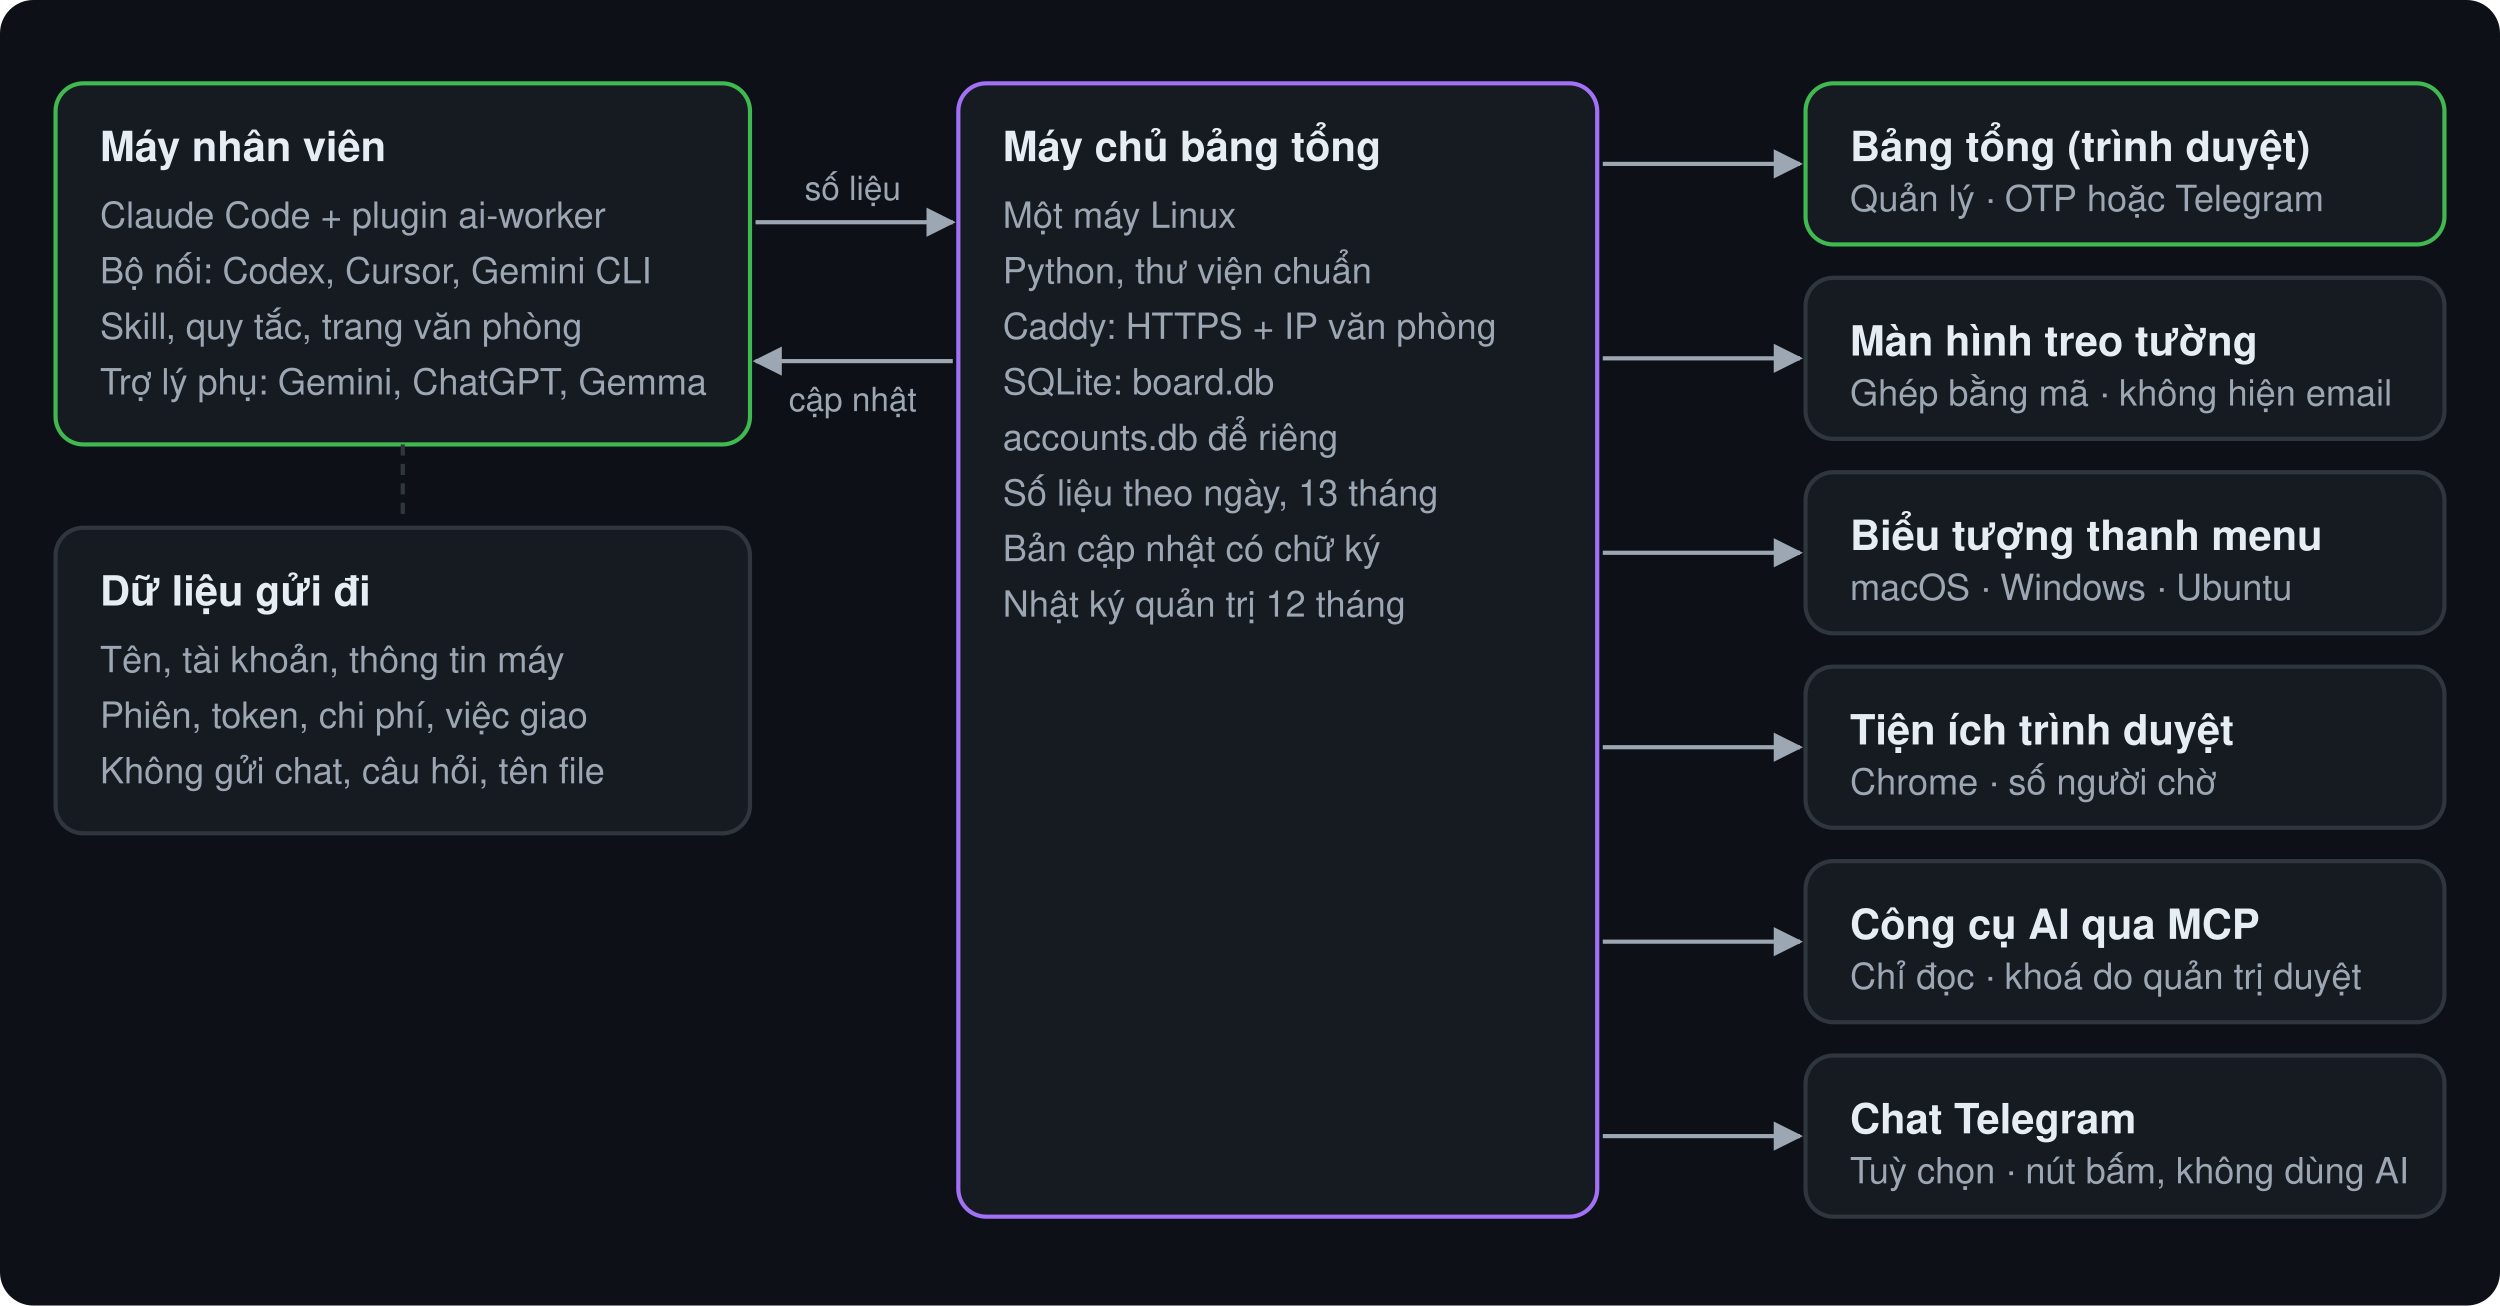
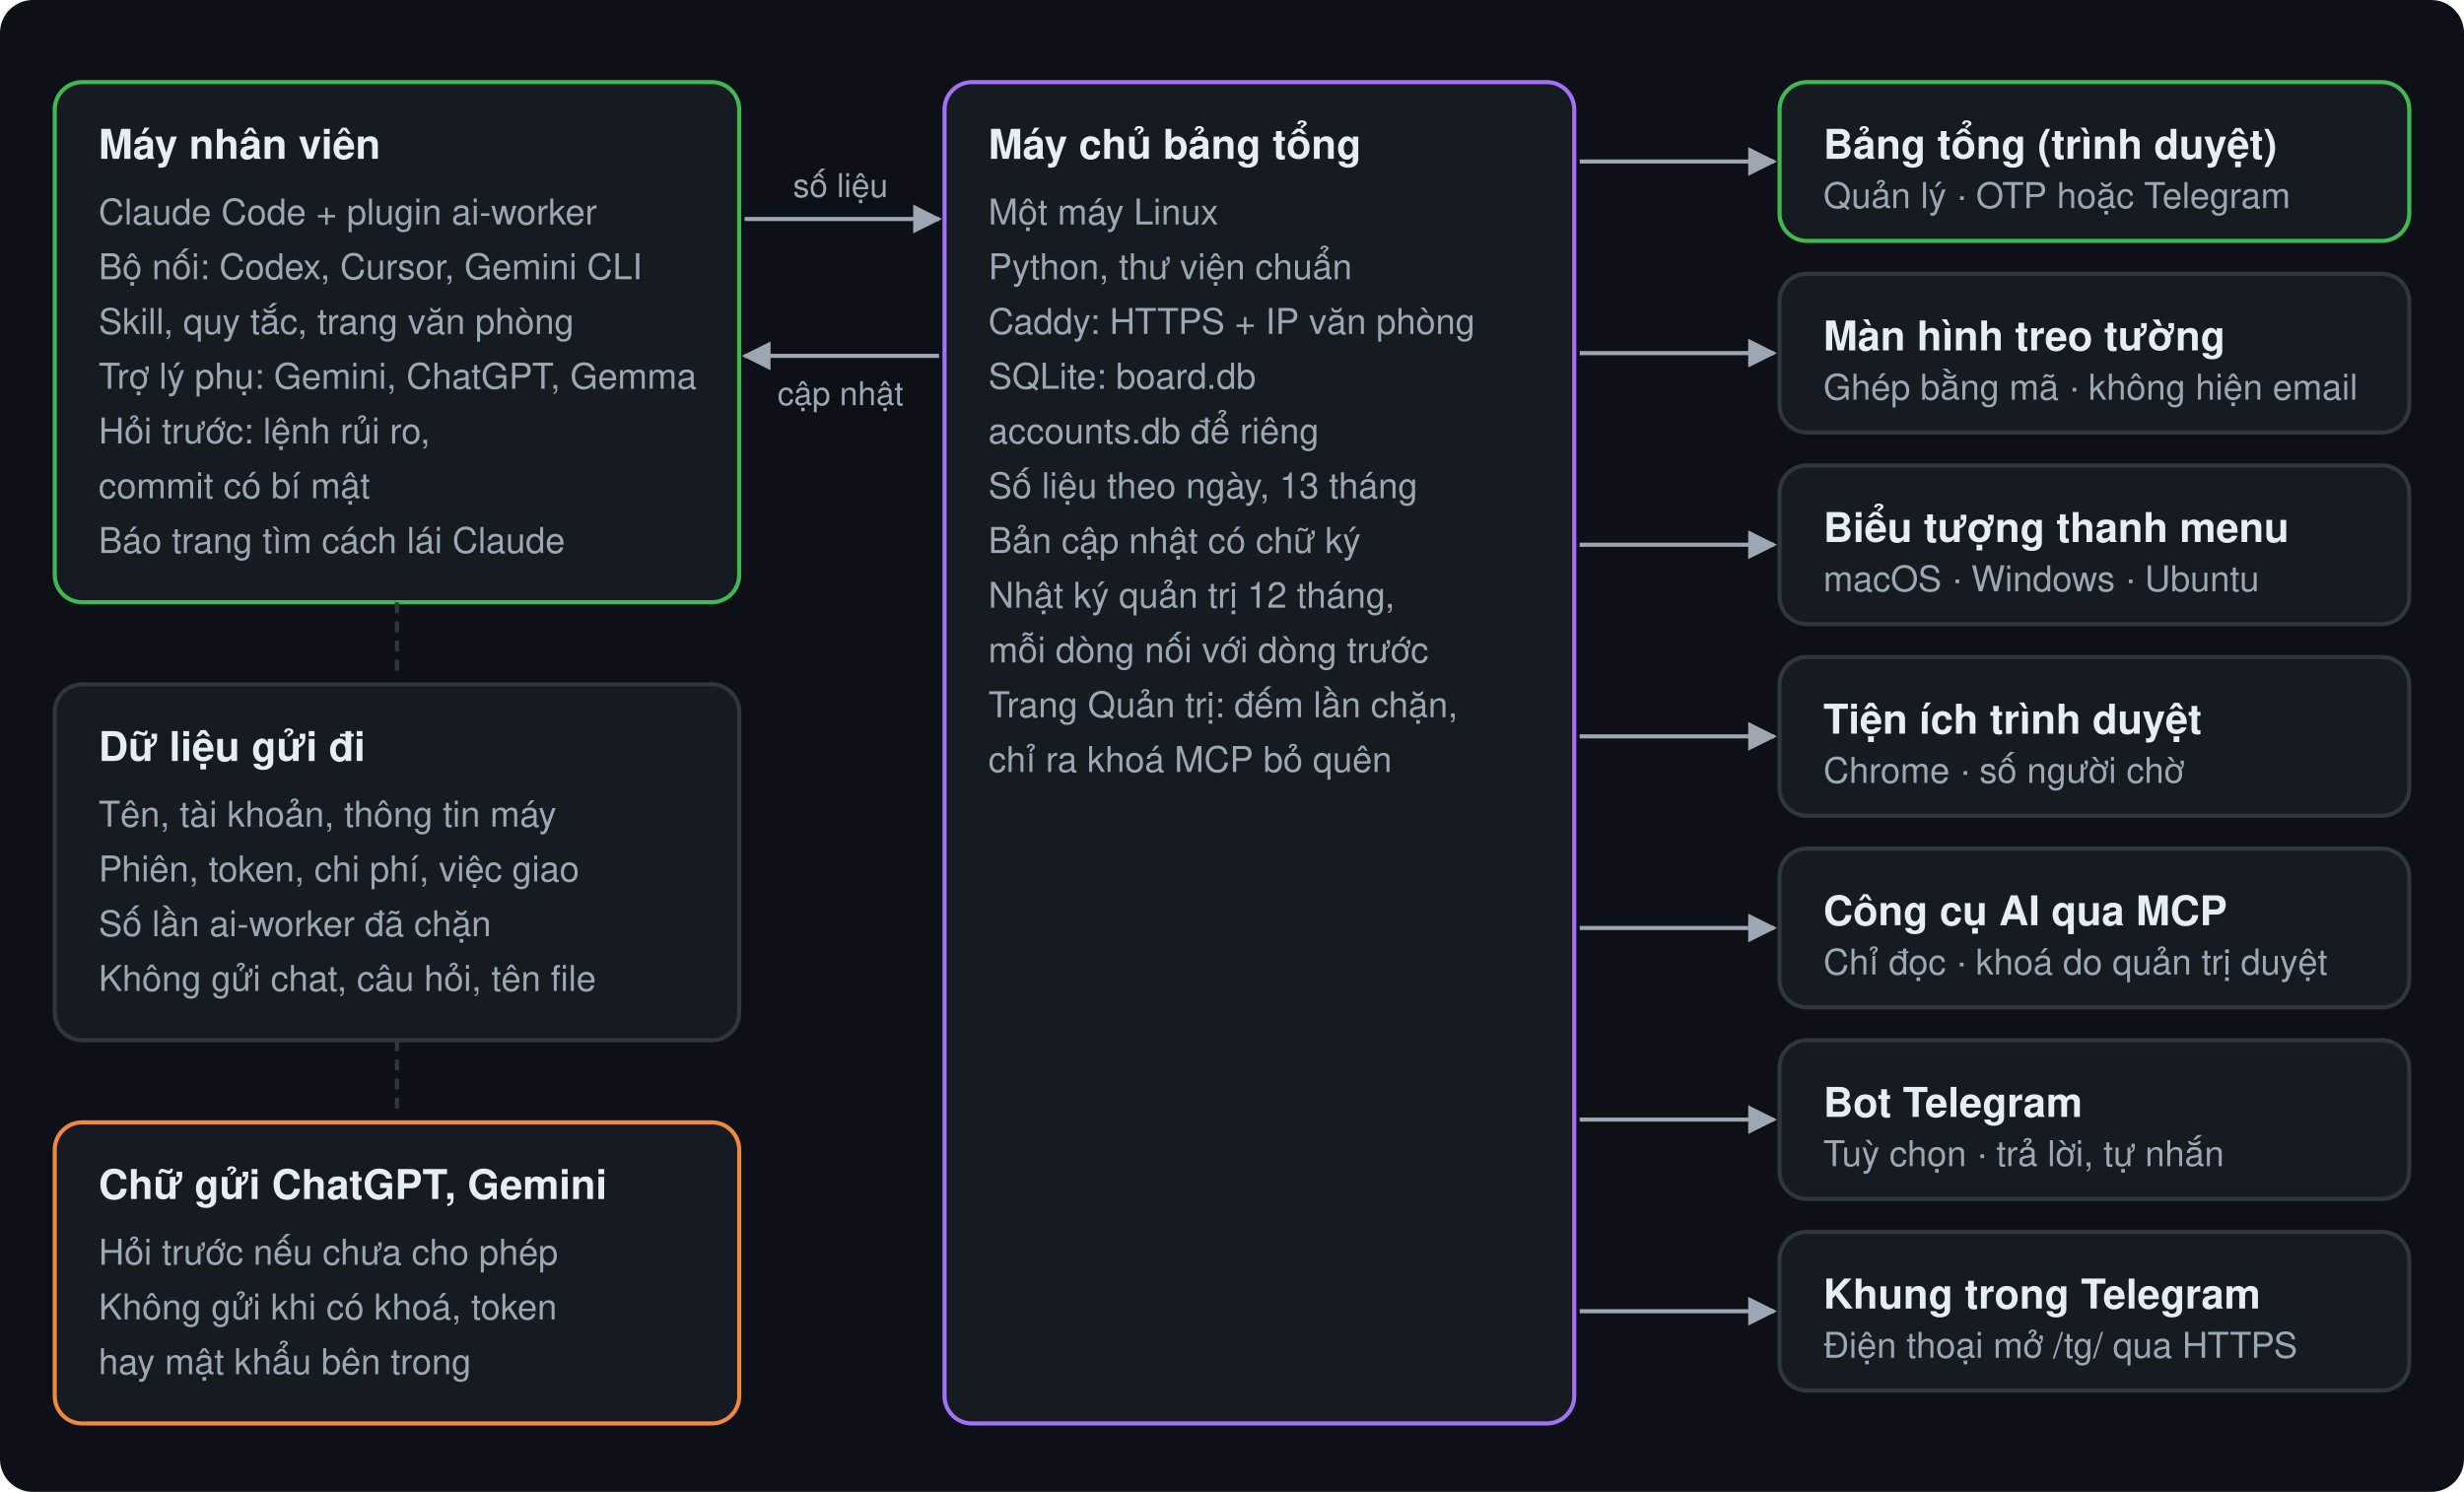
- <svg xmlns="http://www.w3.org/2000/svg" width="900" height="470" viewBox="0 0 900 470" font-family="-apple-system,Segoe UI,Helvetica,Arial,sans-serif">
+ <svg xmlns="http://www.w3.org/2000/svg" width="900" height="545" viewBox="0 0 900 545" font-family="-apple-system,Segoe UI,Helvetica,Arial,sans-serif">
  <defs>
    <marker id="a" viewBox="0 0 10 10" refX="9" refY="5" markerWidth="7" markerHeight="7" orient="auto">
      <path d="M0 0L10 5L0 10z" fill="#9da7b3" />
    </marker>
  </defs>
-   <rect width="900" height="470" rx="12" fill="#0d1117" />
-   <rect x="20" y="30" width="250" height="130" rx="10" fill="#161b22" stroke="#3fb950" stroke-width="1.5" />
+   <rect width="900" height="545" rx="12" fill="#0d1117" />
+   <rect x="20" y="30" width="250" height="190" rx="10" fill="#161b22" stroke="#3fb950" stroke-width="1.5" />
  <text x="36" y="58" font-size="15" font-weight="600" fill="#e6edf3">Máy nhân viên</text>
  <text x="36" y="82" font-size="13" fill="#9da7b3">Claude Code + plugin ai-worker</text>
  <text x="36" y="102" font-size="13" fill="#9da7b3">Bộ nối: Codex, Cursor, Gemini CLI</text>
  <text x="36" y="122" font-size="13" fill="#9da7b3">Skill, quy tắc, trang văn phòng</text>
  <text x="36" y="142" font-size="13" fill="#9da7b3">Trợ lý phụ: Gemini, ChatGPT, Gemma</text>
-   <rect x="20" y="190" width="250" height="110" rx="10" fill="#161b22" stroke="#30363d" stroke-width="1.5" />
-   <text x="36" y="218" font-size="15" font-weight="600" fill="#e6edf3">Dữ liệu gửi đi</text>
-   <text x="36" y="242" font-size="13" fill="#9da7b3">Tên, tài khoản, thông tin máy</text>
-   <text x="36" y="262" font-size="13" fill="#9da7b3">Phiên, token, chi phí, việc giao</text>
-   <text x="36" y="282" font-size="13" fill="#9da7b3">Không gửi chat, câu hỏi, tên file</text>
-   <rect x="345" y="30" width="230" height="408" rx="10" fill="#161b22" stroke="#a371f7" stroke-width="1.5" />
+   <text x="36" y="162" font-size="13" fill="#9da7b3">Hỏi trước: lệnh rủi ro,</text>
+   <text x="36" y="182" font-size="13" fill="#9da7b3">commit có bí mật</text>
+   <text x="36" y="202" font-size="13" fill="#9da7b3">Báo trang tìm cách lái Claude</text>
+   <line x1="145" y1="220" x2="145" y2="248" stroke="#30363d" stroke-width="1.5" stroke-dasharray="4 3" />
+   <rect x="20" y="250" width="250" height="130" rx="10" fill="#161b22" stroke="#30363d" stroke-width="1.5" />
+   <text x="36" y="278" font-size="15" font-weight="600" fill="#e6edf3">Dữ liệu gửi đi</text>
+   <text x="36" y="302" font-size="13" fill="#9da7b3">Tên, tài khoản, thông tin máy</text>
+   <text x="36" y="322" font-size="13" fill="#9da7b3">Phiên, token, chi phí, việc giao</text>
+   <text x="36" y="342" font-size="13" fill="#9da7b3">Số lần ai-worker đã chặn</text>
+   <text x="36" y="362" font-size="13" fill="#9da7b3">Không gửi chat, câu hỏi, tên file</text>
+   <line x1="145" y1="380" x2="145" y2="408" stroke="#30363d" stroke-width="1.5" stroke-dasharray="4 3" />
+   <rect x="20" y="410" width="250" height="110" rx="10" fill="#161b22" stroke="#f0883e" stroke-width="1.5" />
+   <text x="36" y="438" font-size="15" font-weight="600" fill="#e6edf3">Chữ gửi ChatGPT, Gemini</text>
+   <text x="36" y="462" font-size="13" fill="#9da7b3">Hỏi trước nếu chưa cho phép</text>
+   <text x="36" y="482" font-size="13" fill="#9da7b3">Không gửi khi có khoá, token</text>
+   <text x="36" y="502" font-size="13" fill="#9da7b3">hay mật khẩu bên trong</text>
+   <rect x="345" y="30" width="230" height="490" rx="10" fill="#161b22" stroke="#a371f7" stroke-width="1.5" />
  <text x="361" y="58" font-size="15" font-weight="600" fill="#e6edf3">Máy chủ bảng tổng</text>
  <text x="361" y="82" font-size="13" fill="#9da7b3">Một máy Linux</text>
  <text x="361" y="102" font-size="13" fill="#9da7b3">Python, thư viện chuẩn</text>
  <text x="361" y="122" font-size="13" fill="#9da7b3">Caddy: HTTPS + IP văn phòng</text>
  <text x="361" y="142" font-size="13" fill="#9da7b3">SQLite: board.db</text>
  <text x="361" y="162" font-size="13" fill="#9da7b3">accounts.db để riêng</text>
  <text x="361" y="182" font-size="13" fill="#9da7b3">Số liệu theo ngày, 13 tháng</text>
  <text x="361" y="202" font-size="13" fill="#9da7b3">Bản cập nhật có chữ ký</text>
-   <text x="361" y="222" font-size="13" fill="#9da7b3">Nhật ký quản trị 12 tháng</text>
+   <text x="361" y="222" font-size="13" fill="#9da7b3">Nhật ký quản trị 12 tháng,</text>
+   <text x="361" y="242" font-size="13" fill="#9da7b3">mỗi dòng nối với dòng trước</text>
+   <text x="361" y="262" font-size="13" fill="#9da7b3">Trang Quản trị: đếm lần chặn,</text>
+   <text x="361" y="282" font-size="13" fill="#9da7b3">chỉ ra khoá MCP bỏ quên</text>
  <rect x="650" y="30" width="230" height="58" rx="10" fill="#161b22" stroke="#3fb950" stroke-width="1.5" />
  <text x="666" y="58" font-size="15" font-weight="600" fill="#e6edf3">Bảng tổng (trình duyệt)</text>
  <text x="666" y="76" font-size="13" fill="#9da7b3">Quản lý · OTP hoặc Telegram</text>
  <line x1="577" y1="59" x2="648" y2="59" stroke="#9da7b3" stroke-width="1.5" marker-end="url(#a)" />
  <rect x="650" y="100" width="230" height="58" rx="10" fill="#161b22" stroke="#30363d" stroke-width="1.5" />
  <text x="666" y="128" font-size="15" font-weight="600" fill="#e6edf3">Màn hình treo tường</text>
  <text x="666" y="146" font-size="13" fill="#9da7b3">Ghép bằng mã · không hiện email</text>
  <line x1="577" y1="129" x2="648" y2="129" stroke="#9da7b3" stroke-width="1.5" marker-end="url(#a)" />
  <rect x="650" y="170" width="230" height="58" rx="10" fill="#161b22" stroke="#30363d" stroke-width="1.5" />
  <text x="666" y="198" font-size="15" font-weight="600" fill="#e6edf3">Biểu tượng thanh menu</text>
  <text x="666" y="216" font-size="13" fill="#9da7b3">macOS · Windows · Ubuntu</text>
  <line x1="577" y1="199" x2="648" y2="199" stroke="#9da7b3" stroke-width="1.5" marker-end="url(#a)" />
  <rect x="650" y="240" width="230" height="58" rx="10" fill="#161b22" stroke="#30363d" stroke-width="1.5" />
  <text x="666" y="268" font-size="15" font-weight="600" fill="#e6edf3">Tiện ích trình duyệt</text>
  <text x="666" y="286" font-size="13" fill="#9da7b3">Chrome · số người chờ</text>
  <line x1="577" y1="269" x2="648" y2="269" stroke="#9da7b3" stroke-width="1.5" marker-end="url(#a)" />
  <rect x="650" y="310" width="230" height="58" rx="10" fill="#161b22" stroke="#30363d" stroke-width="1.5" />
  <text x="666" y="338" font-size="15" font-weight="600" fill="#e6edf3">Công cụ AI qua MCP</text>
  <text x="666" y="356" font-size="13" fill="#9da7b3">Chỉ đọc · khoá do quản trị duyệt</text>
  <line x1="577" y1="339" x2="648" y2="339" stroke="#9da7b3" stroke-width="1.5" marker-end="url(#a)" />
  <rect x="650" y="380" width="230" height="58" rx="10" fill="#161b22" stroke="#30363d" stroke-width="1.5" />
-   <text x="666" y="408" font-size="15" font-weight="600" fill="#e6edf3">Chat Telegram</text>
-   <text x="666" y="426" font-size="13" fill="#9da7b3">Tuỳ chọn · nút bấm, không dùng AI</text>
+   <text x="666" y="408" font-size="15" font-weight="600" fill="#e6edf3">Bot Telegram</text>
+   <text x="666" y="426" font-size="13" fill="#9da7b3">Tuỳ chọn · trả lời, tự nhắn</text>
  <line x1="577" y1="409" x2="648" y2="409" stroke="#9da7b3" stroke-width="1.5" marker-end="url(#a)" />
+   <rect x="650" y="450" width="230" height="58" rx="10" fill="#161b22" stroke="#30363d" stroke-width="1.5" />
+   <text x="666" y="478" font-size="15" font-weight="600" fill="#e6edf3">Khung trong Telegram</text>
+   <text x="666" y="496" font-size="13" fill="#9da7b3">Điện thoại mở /tg/ qua HTTPS</text>
+   <line x1="577" y1="479" x2="648" y2="479" stroke="#9da7b3" stroke-width="1.5" marker-end="url(#a)" />
  <line x1="272" y1="80" x2="343" y2="80" stroke="#9da7b3" stroke-width="1.5" marker-end="url(#a)" />
  <text x="307" y="72" font-size="12" fill="#9da7b3" text-anchor="middle">số liệu</text>
  <line x1="343" y1="130" x2="272" y2="130" stroke="#9da7b3" stroke-width="1.5" marker-end="url(#a)" />
  <text x="307" y="148" font-size="12" fill="#9da7b3" text-anchor="middle">cập nhật</text>
-   <line x1="145" y1="160" x2="145" y2="188" stroke="#30363d" stroke-width="1.5" stroke-dasharray="4 3" />
</svg>
